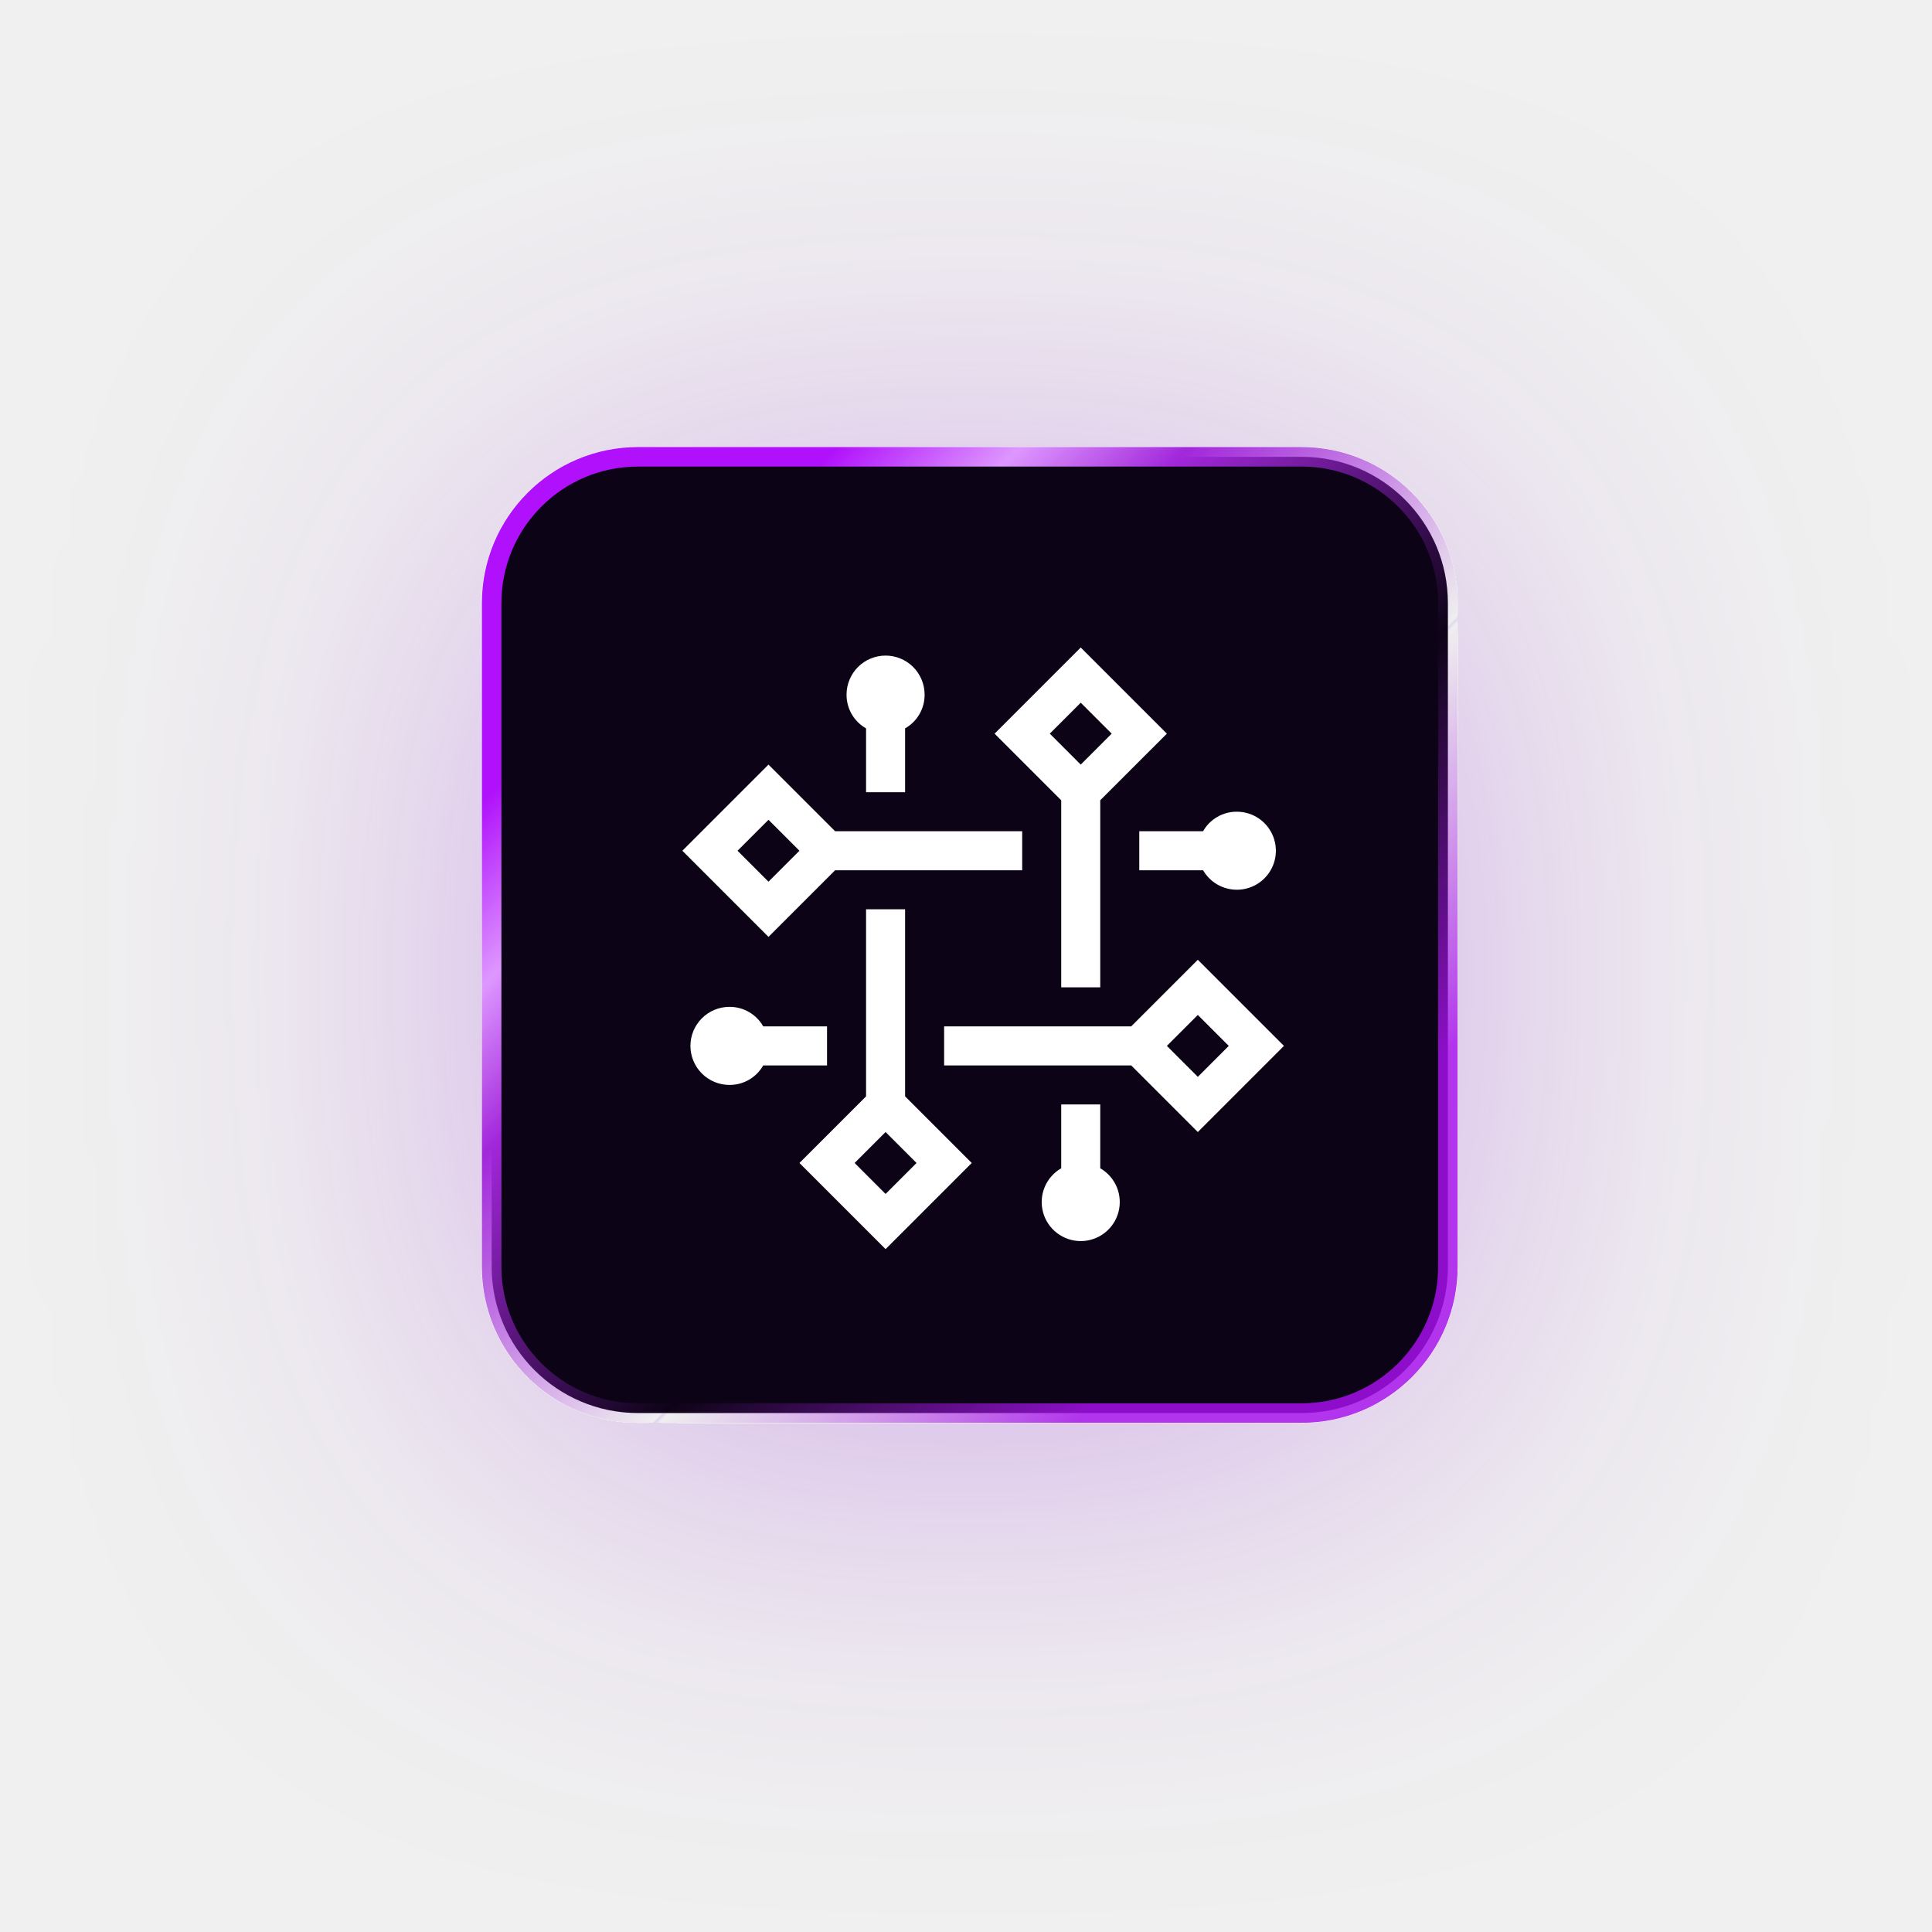
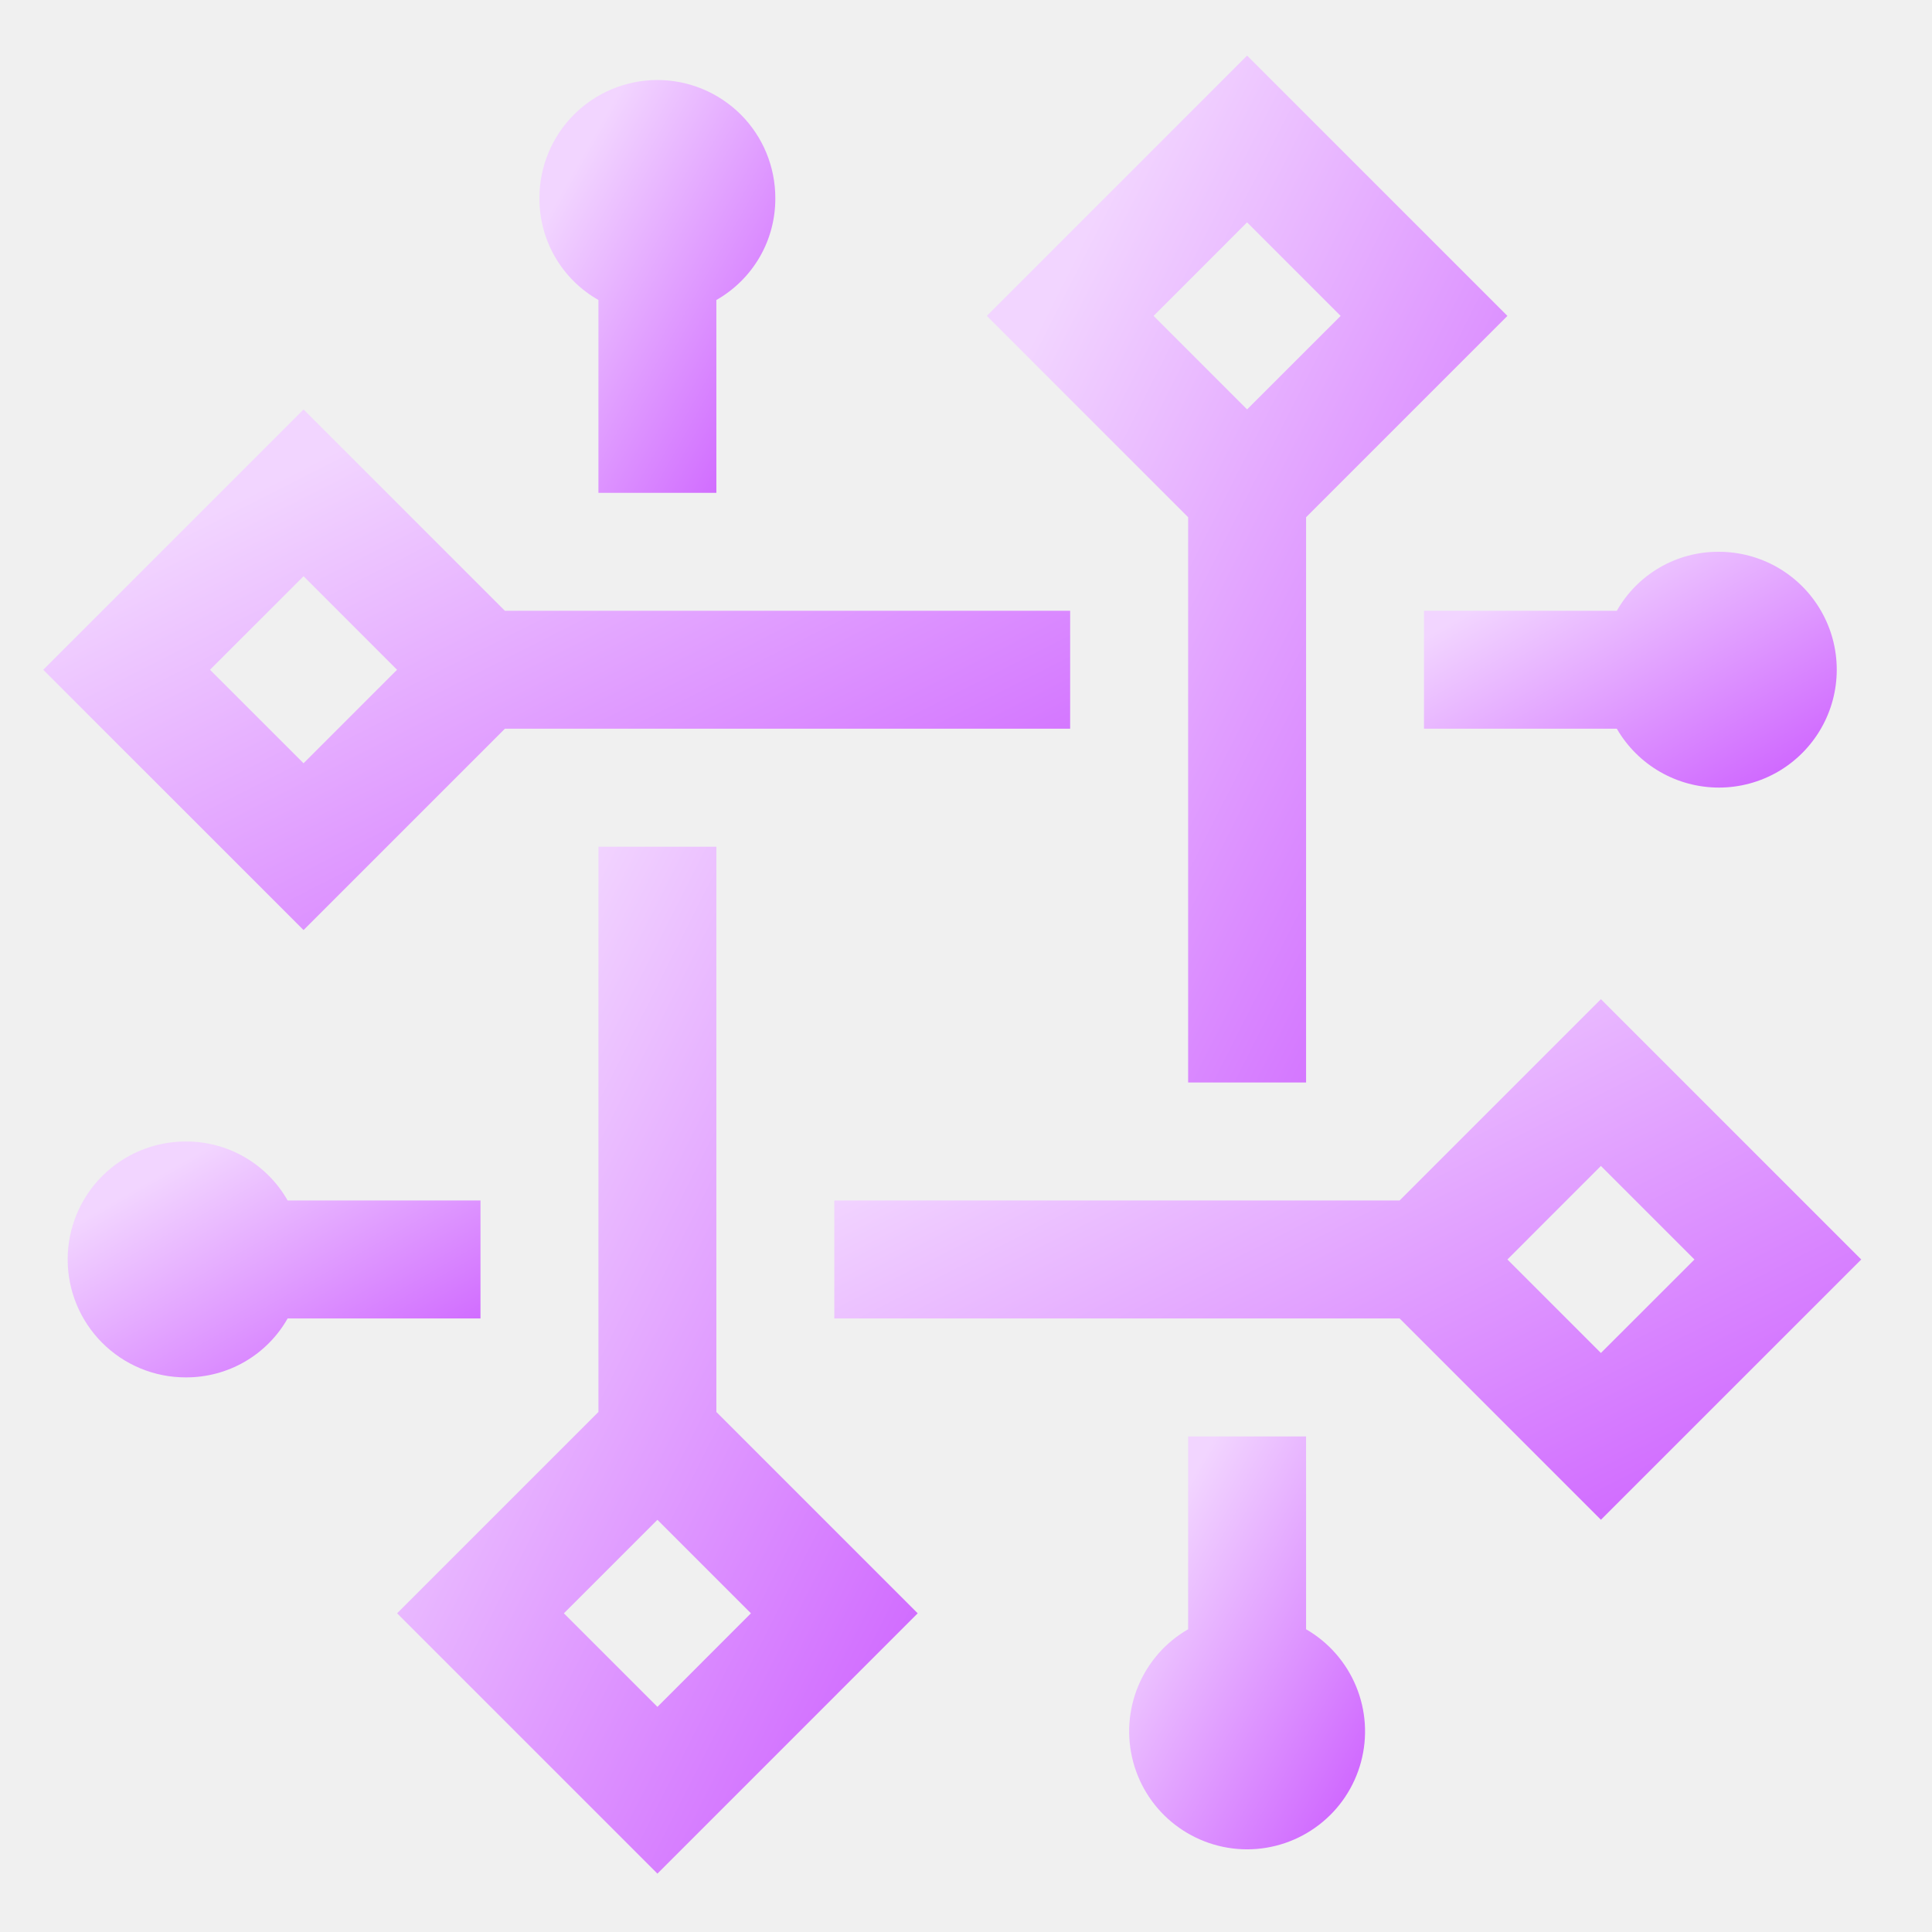
- <svg xmlns="http://www.w3.org/2000/svg" width="99" height="99" viewBox="0 0 99 99" fill="none">
-   <g filter="url(#filter0_d_5002_4931)">
-     <rect x="25.193" y="23.408" width="49" height="49" rx="7.5" fill="#0D0317" stroke="url(#paint0_linear_5002_4931)" />
-     <g clip-path="url(#clip0_5002_4931)">
-       <path d="M42.379 52.594H39.109C38.936 52.288 38.684 52.034 38.38 51.859C38.076 51.683 37.73 51.591 37.379 51.594C36.849 51.594 36.34 51.804 35.965 52.18C35.59 52.555 35.379 53.063 35.379 53.594C35.379 54.124 35.59 54.633 35.965 55.008C36.34 55.383 36.849 55.594 37.379 55.594C37.73 55.596 38.076 55.505 38.38 55.329C38.684 55.153 38.936 54.899 39.109 54.594H42.379V52.594Z" fill="white" />
-       <path d="M63.379 41.594C63.028 41.591 62.682 41.683 62.378 41.859C62.074 42.034 61.822 42.288 61.649 42.594H58.379V44.594H61.649C61.825 44.898 62.077 45.15 62.381 45.325C62.685 45.5 63.03 45.592 63.381 45.592C63.732 45.592 64.076 45.499 64.38 45.324C64.684 45.148 64.936 44.895 65.111 44.592C65.287 44.288 65.379 43.943 65.379 43.592C65.378 43.241 65.286 42.897 65.11 42.593C64.935 42.289 64.682 42.037 64.378 41.861C64.075 41.686 63.73 41.594 63.379 41.594Z" fill="white" />
-       <path d="M59.793 37.594L55.379 33.18L50.965 37.594L54.379 41.008V50.594H56.379V41.008L59.793 37.594ZM55.379 36.008L56.965 37.594L55.379 39.18L53.793 37.594L55.379 36.008Z" fill="white" />
-       <path d="M46.379 56.18V46.594H44.379V56.18L40.965 59.594L45.379 64.008L49.793 59.594L46.379 56.18ZM43.793 59.594L45.379 58.008L46.965 59.594L45.379 61.18L43.793 59.594Z" fill="white" />
-       <path d="M52.379 42.594H42.793L39.379 39.18L34.965 43.594L39.379 48.008L42.793 44.594H52.379V42.594ZM39.379 45.18L37.793 43.594L39.379 42.008L40.965 43.594L39.379 45.18Z" fill="white" />
-       <path d="M47.379 35.594C47.379 35.063 47.168 34.555 46.793 34.179C46.418 33.804 45.909 33.594 45.379 33.594C44.849 33.594 44.34 33.804 43.965 34.179C43.59 34.555 43.379 35.063 43.379 35.594C43.377 35.945 43.468 36.291 43.644 36.595C43.82 36.899 44.073 37.151 44.379 37.324V40.594H46.379V37.324C46.684 37.151 46.938 36.899 47.114 36.595C47.29 36.291 47.381 35.945 47.379 35.594Z" fill="white" />
-       <path d="M56.379 59.864V56.594H54.379V59.864C53.998 60.084 53.7 60.424 53.531 60.83C53.363 61.237 53.333 61.688 53.447 62.113C53.561 62.539 53.812 62.914 54.161 63.182C54.511 63.45 54.939 63.596 55.379 63.596C55.819 63.596 56.247 63.45 56.596 63.182C56.946 62.914 57.197 62.539 57.311 62.113C57.425 61.688 57.395 61.237 57.227 60.83C57.058 60.424 56.76 60.084 56.379 59.864Z" fill="white" />
-       <path d="M65.793 53.594L61.379 49.18L57.965 52.594H48.379V54.594H57.965L61.379 58.008L65.793 53.594ZM61.379 52.008L62.965 53.594L61.379 55.18L59.793 53.594L61.379 52.008Z" fill="white" />
-     </g>
+ <svg xmlns="http://www.w3.org/2000/svg" width="43" height="43" viewBox="0 0 43 43" fill="none">
+   <g clip-path="url(#clip0_6530_36349)">
+     <path d="M10.694 26.719H6.402C6.175 26.318 5.844 25.985 5.445 25.754C5.046 25.523 4.592 25.403 4.131 25.406C3.435 25.406 2.767 25.683 2.275 26.175C1.783 26.667 1.506 27.335 1.506 28.031C1.506 28.727 1.783 29.395 2.275 29.887C2.767 30.38 3.435 30.656 4.131 30.656C4.592 30.659 5.046 30.539 5.445 30.309C5.844 30.078 6.175 29.745 6.402 29.344H10.694V26.719Z" fill="url(#paint0_linear_6530_36349)" />
+     <path d="M38.256 12.281C37.795 12.278 37.341 12.398 36.942 12.629C36.543 12.86 36.213 13.193 35.985 13.594H31.693V16.219H35.985C36.216 16.617 36.547 16.948 36.946 17.178C37.345 17.408 37.798 17.529 38.258 17.529C38.719 17.529 39.171 17.407 39.57 17.177C39.968 16.946 40.299 16.615 40.529 16.216C40.76 15.817 40.88 15.364 40.88 14.904C40.88 14.443 40.759 13.991 40.528 13.592C40.298 13.194 39.967 12.863 39.568 12.632C39.169 12.402 38.716 12.281 38.256 12.281Z" fill="url(#paint1_linear_6530_36349)" />
+     <path d="M33.55 7.031L27.756 1.237L21.963 7.031L26.444 11.512V24.093H29.069V11.512L33.55 7.031ZM27.756 4.949L29.838 7.031L27.756 9.112L25.675 7.031L27.756 4.949Z" fill="url(#paint2_linear_6530_36349)" />
+     <path d="M15.944 31.426V18.845H13.319V31.426L8.838 35.907L14.632 41.701L20.425 35.907L15.944 31.426ZM12.55 35.907L14.632 33.826L16.713 35.907L14.632 37.989L12.55 35.907Z" fill="url(#paint3_linear_6530_36349)" />
+     <path d="M23.818 13.594H11.237L6.756 9.113L0.962 14.907L6.756 20.7L11.237 16.219H23.818V13.594ZM6.756 16.988L4.674 14.907L6.756 12.825L8.837 14.907L6.756 16.988Z" fill="url(#paint4_linear_6530_36349)" />
+     <path d="M17.256 4.406C17.256 3.71 16.98 3.042 16.488 2.55C15.995 2.058 15.328 1.781 14.631 1.781C13.935 1.781 13.268 2.058 12.775 2.55C12.283 3.042 12.006 3.71 12.006 4.406C12.003 4.867 12.123 5.321 12.354 5.72C12.585 6.119 12.918 6.449 13.319 6.677V10.969H15.944V6.677C16.345 6.449 16.678 6.119 16.909 5.72C17.14 5.321 17.259 4.867 17.256 4.406Z" fill="url(#paint5_linear_6530_36349)" />
+     <path d="M29.069 36.262V31.97H26.444V36.262C25.943 36.55 25.552 36.996 25.331 37.53C25.11 38.064 25.071 38.656 25.221 39.214C25.37 39.773 25.7 40.266 26.158 40.617C26.617 40.969 27.178 41.16 27.756 41.16C28.334 41.16 28.896 40.969 29.354 40.617C29.813 40.266 30.142 39.773 30.292 39.214C30.442 38.656 30.403 38.064 30.181 37.53C29.96 36.996 29.569 36.551 29.069 36.262Z" fill="url(#paint6_linear_6530_36349)" />
+     <path d="M41.425 28.032L35.631 22.238L31.15 26.719H18.569V29.344H31.15L35.631 33.825L41.425 28.032ZM35.631 25.95L37.713 28.032L35.631 30.113L33.55 28.032L35.631 25.95Z" fill="url(#paint7_linear_6530_36349)" />
  </g>
  <defs>
-     <filter id="filter0_d_5002_4931" x="0.693" y="0.594" width="98.186" height="98.314" filterUnits="userSpaceOnUse" color-interpolation-filters="sRGB">
-       <feFlood flood-opacity="0" result="BackgroundImageFix" />
-       <feColorMatrix in="SourceAlpha" type="matrix" values="0 0 0 0 0 0 0 0 0 0 0 0 0 0 0 0 0 0 127 0" result="hardAlpha" />
-       <feOffset dy="2" />
-       <feGaussianBlur stdDeviation="12" />
-       <feComposite in2="hardAlpha" operator="out" />
-       <feColorMatrix type="matrix" values="0 0 0 0 0.542 0 0 0 0 0.073 0 0 0 0 0.829 0 0 0 0.3 0" />
-       <feBlend mode="normal" in2="BackgroundImageFix" result="effect1_dropShadow_5002_4931" />
-       <feBlend mode="normal" in="SourceGraphic" in2="effect1_dropShadow_5002_4931" result="shape" />
-     </filter>
-     <linearGradient id="paint0_linear_5002_4931" x1="32.227" y1="32.19" x2="73.854" y2="73.749" gradientUnits="userSpaceOnUse">
-       <stop offset="0.016" stop-color="#B010FB" />
-       <stop offset="0.13" stop-color="#DE97FF" />
-       <stop offset="0.234" stop-color="#A227DB" />
-       <stop offset="0.505" stop-color="#A227DB" stop-opacity="0" />
-       <stop offset="0.766" stop-color="#A610EC" stop-opacity="0.84" />
+     <linearGradient id="paint0_linear_6530_36349" x1="2.891" y1="26.381" x2="6.66" y2="32.966" gradientUnits="userSpaceOnUse">
+       <stop offset="0.016" stop-color="#F2D5FF" />
+       <stop offset="1" stop-color="#CB5AFF" />
    </linearGradient>
-     <clipPath id="clip0_5002_4931">
-       <rect width="32" height="32" fill="white" transform="translate(34.3789 32.5938)" />
+     <linearGradient id="paint1_linear_6530_36349" x1="33.078" y1="13.255" x2="36.844" y2="19.838" gradientUnits="userSpaceOnUse">
+       <stop offset="0.016" stop-color="#F2D5FF" />
+       <stop offset="1" stop-color="#CB5AFF" />
+     </linearGradient>
+     <linearGradient id="paint2_linear_6530_36349" x1="23.709" y1="5.48" x2="39.042" y2="13.241" gradientUnits="userSpaceOnUse">
+       <stop offset="0.016" stop-color="#F2D5FF" />
+       <stop offset="1" stop-color="#CB5AFF" />
+     </linearGradient>
+     <linearGradient id="paint3_linear_6530_36349" x1="10.584" y1="23.088" x2="25.918" y2="30.849" gradientUnits="userSpaceOnUse">
+       <stop offset="0.016" stop-color="#F2D5FF" />
+       <stop offset="1" stop-color="#CB5AFF" />
+     </linearGradient>
+     <linearGradient id="paint4_linear_6530_36349" x1="4.406" y1="11.264" x2="12.195" y2="26.603" gradientUnits="userSpaceOnUse">
+       <stop offset="0.016" stop-color="#F2D5FF" />
+       <stop offset="1" stop-color="#CB5AFF" />
+     </linearGradient>
+     <linearGradient id="paint5_linear_6530_36349" x1="12.797" y1="3.487" x2="19.382" y2="7.243" gradientUnits="userSpaceOnUse">
+       <stop offset="0.016" stop-color="#F2D5FF" />
+       <stop offset="1" stop-color="#CB5AFF" />
+     </linearGradient>
+     <linearGradient id="paint6_linear_6530_36349" x1="25.922" y1="33.676" x2="32.508" y2="37.432" gradientUnits="userSpaceOnUse">
+       <stop offset="0.016" stop-color="#F2D5FF" />
+       <stop offset="1" stop-color="#CB5AFF" />
+     </linearGradient>
+     <linearGradient id="paint7_linear_6530_36349" x1="22.012" y1="24.389" x2="29.801" y2="39.728" gradientUnits="userSpaceOnUse">
+       <stop offset="0.016" stop-color="#F2D5FF" />
+       <stop offset="1" stop-color="#CB5AFF" />
+     </linearGradient>
+     <clipPath id="clip0_6530_36349">
+       <rect width="42" height="42" fill="white" transform="translate(0.193848 0.46875)" />
    </clipPath>
  </defs>
</svg>
